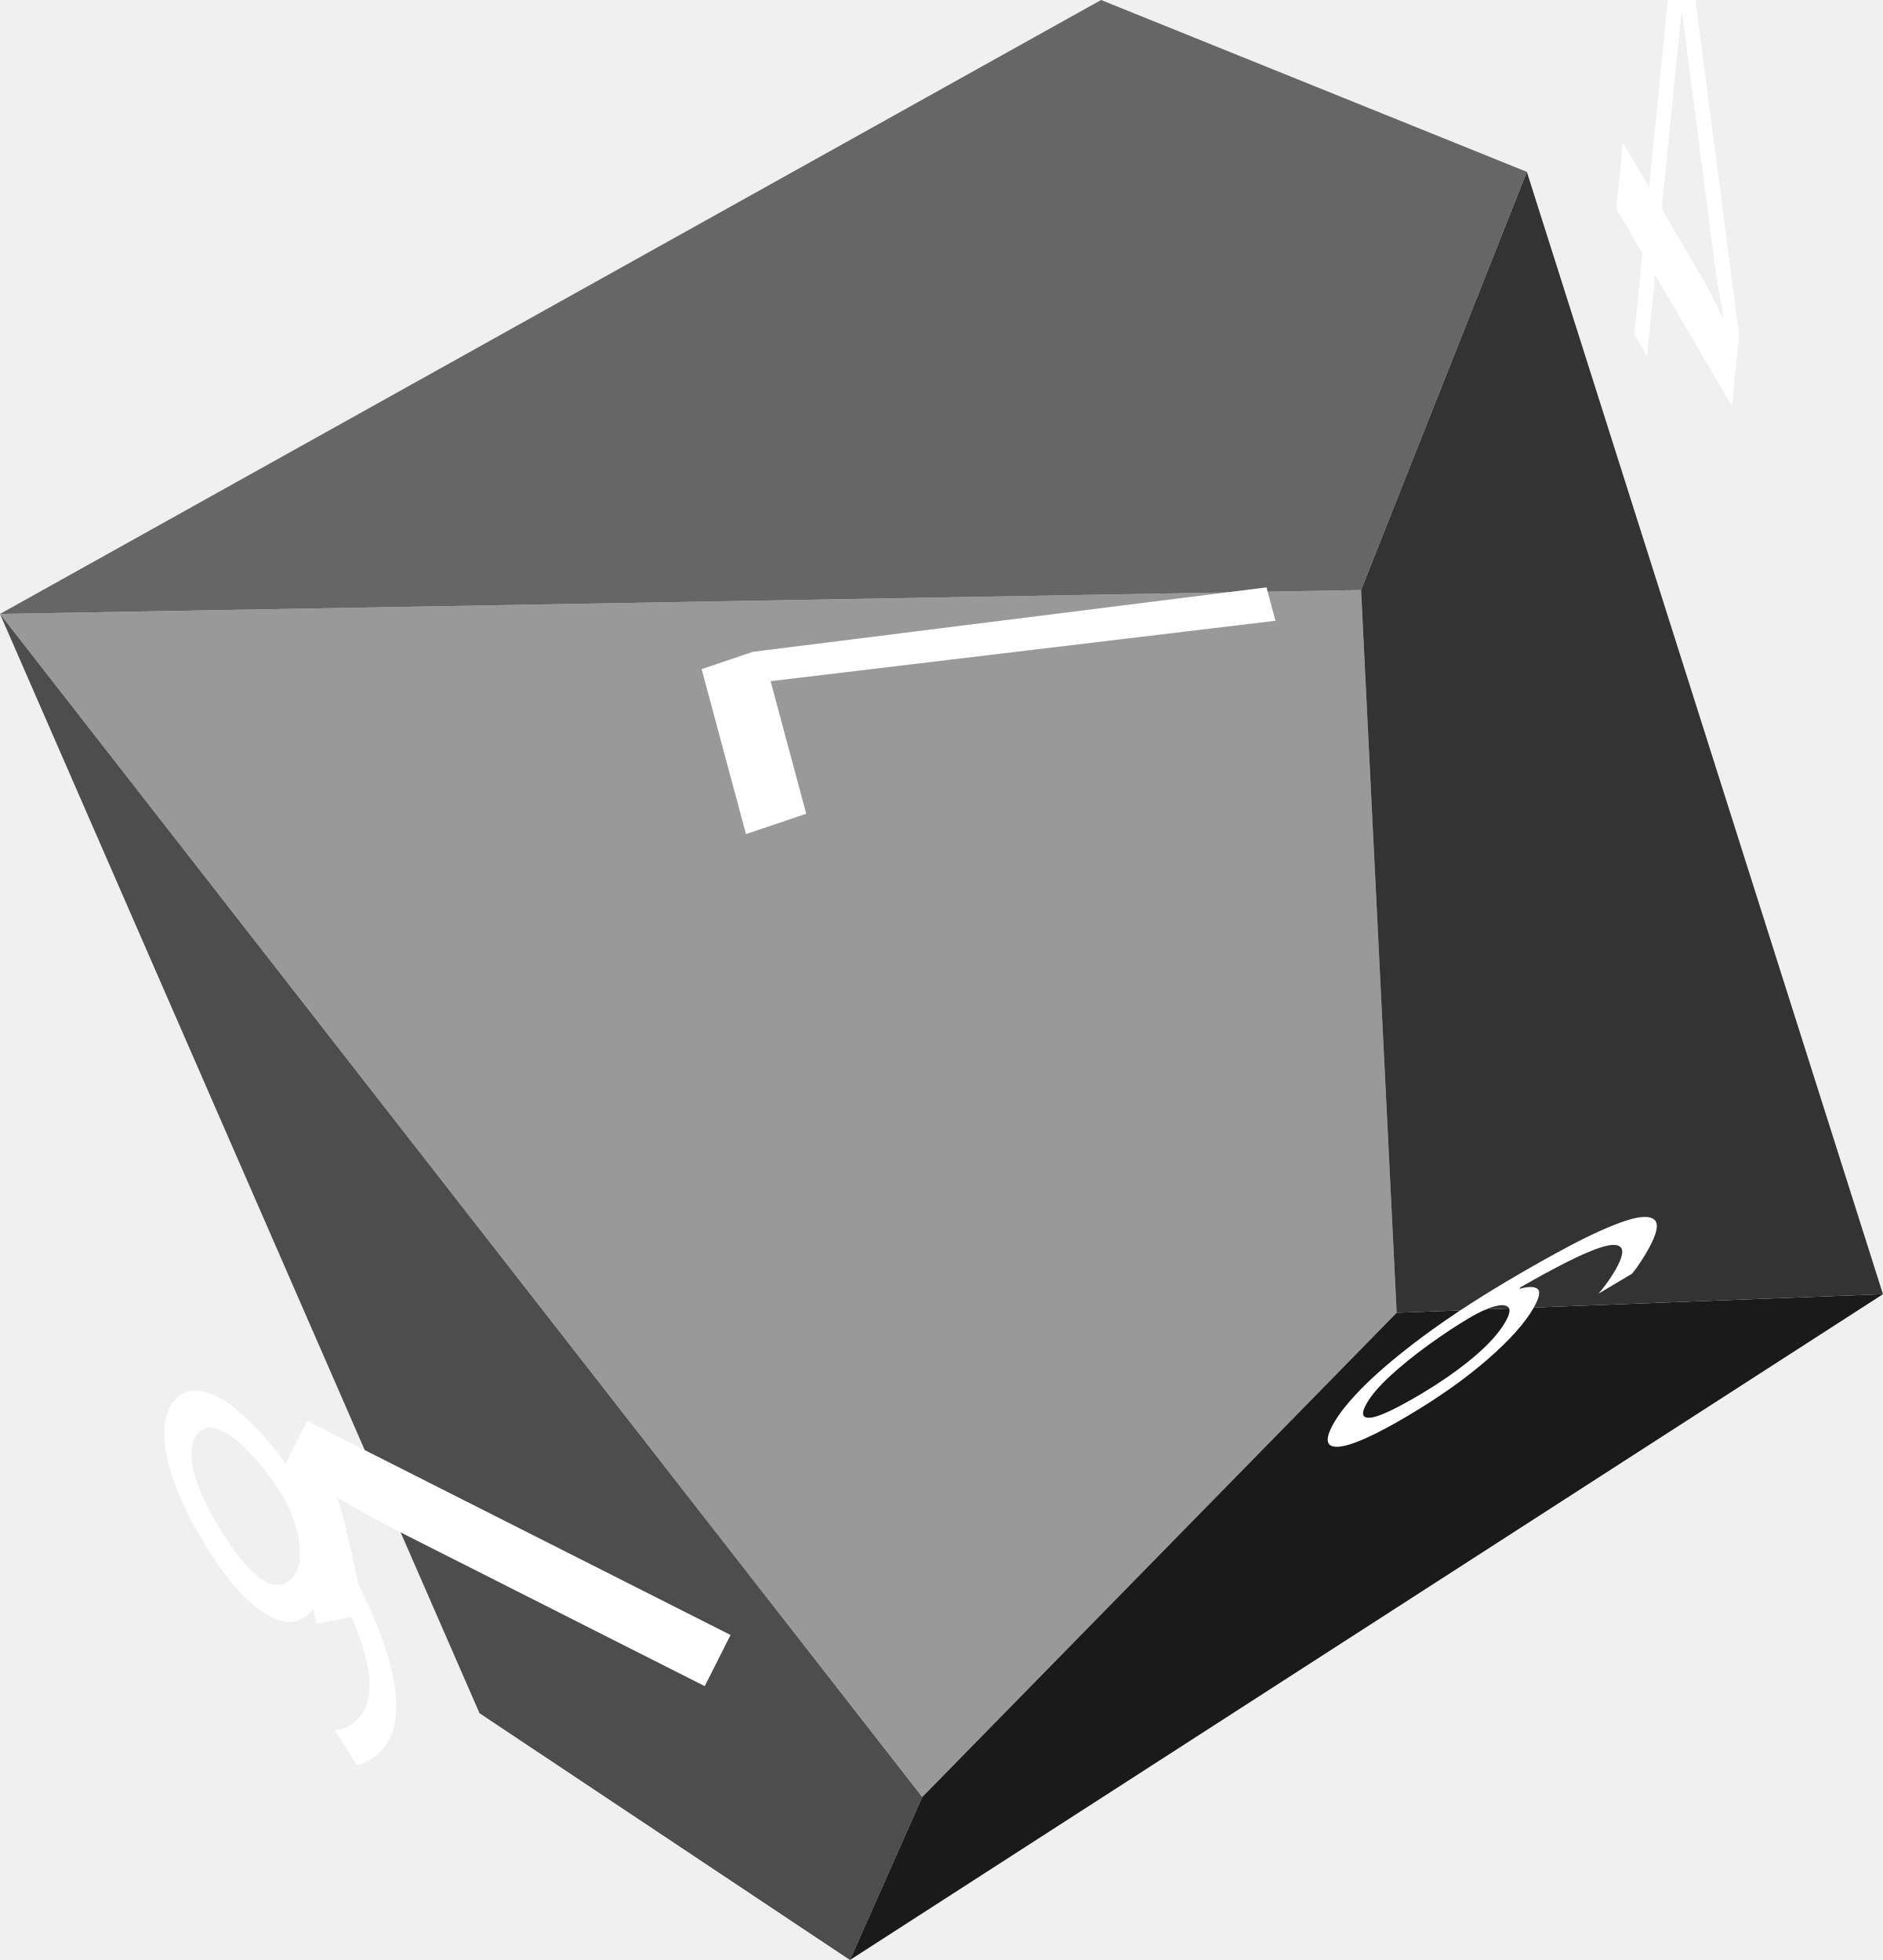
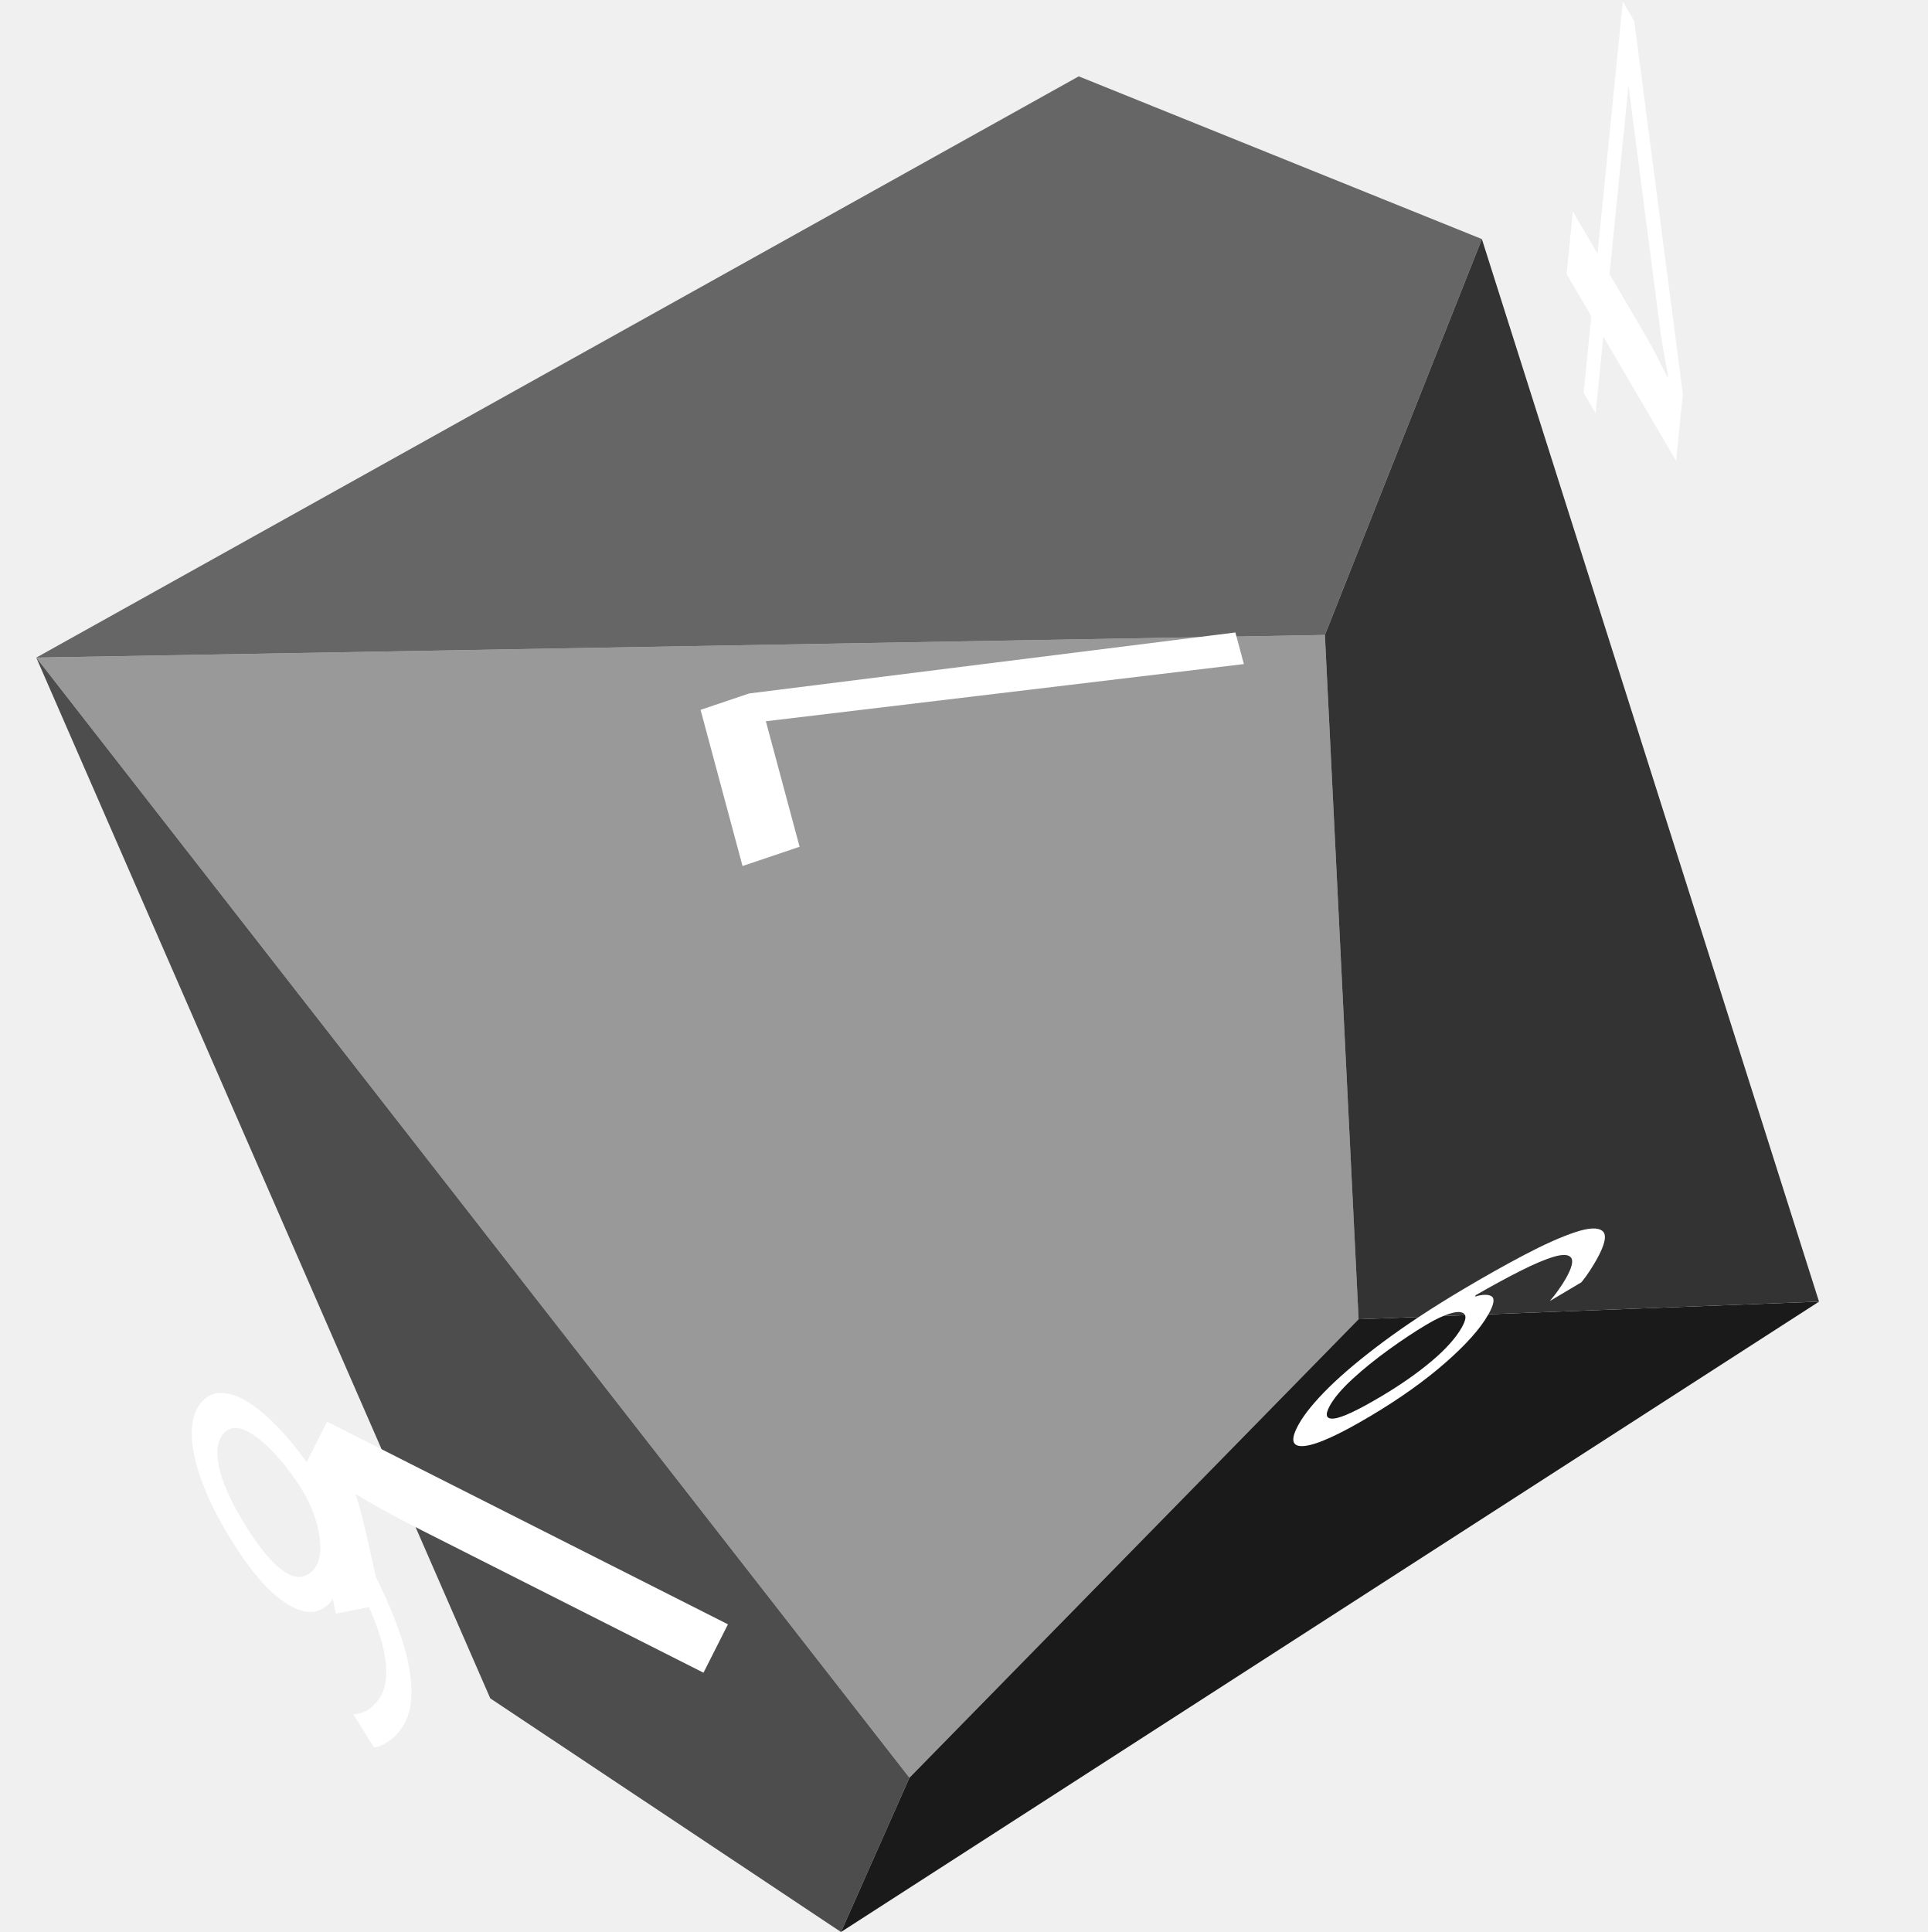
- <svg xmlns="http://www.w3.org/2000/svg" width="175.694" height="182.866" id="svg2" version="1.1">
+ <svg xmlns="http://www.w3.org/2000/svg" width="189.993" height="190.389" id="svg2" version="1.1">
  <defs id="defs4" />
-   <g id="layer1" style="display:inline" transform="translate(15.10157,8.680475)">
+   <g id="layer1" style="display:inline" transform="translate(18.67605,16.20426)">
    <g transform="matrix(0.9510565,-0.309017,0.309017,0.9510565,-162.4923,-179.4384)" id="g3140">
      <path style="fill:#999999;fill-opacity:1;stroke:none" d="M 117.439,393.995 69.709,262.423 191.18,299.546 173.503,364.701 z" id="path3142" />
      <path style="fill:#4d4d4d;fill-opacity:1;stroke:none" d="M 117.439,393.995 69.709,262.423 80.569,373.792 106.327,406.37 z" id="path3144" />
      <path style="fill:#666666;fill-opacity:1;stroke:none" d="M 191.18,299.546 217.949,267.221 185.119,239.694 69.709,262.423 z" id="path3146" />
      <path style="fill:#1a1a1a;fill-opacity:1;stroke:none" d="m 106.327,406.37 11.112,-12.374 56.063,-29.294 43.689,12.374 z" id="path3148" />
      <path style="fill:#333333;fill-opacity:1;stroke:none" d="m 217.192,377.075 0.758,-109.854 -26.769,32.325 -17.678,65.155 z" id="path3150" />
      <text id="text3152" y="132.64" x="-398.739" style="font-size:49.643px;font-style:normal;font-variant:normal;font-weight:normal;font-stretch:normal;text-align:center;line-height:125%;letter-spacing:0px;word-spacing:0px;writing-mode:lr-tb;text-anchor:middle;fill:#ffffff;fill-opacity:1;stroke:none;font-family:Sans;-inkscape-font-specification:Sans" xml:space="preserve" transform="matrix(0.03458261,-0.669254,1.495086,-0.01712238,0,0)">
        <tspan id="tspan3154" y="132.64" x="-398.739">7</tspan>
      </text>
      <text xml:space="preserve" style="font-size:61.994px;font-style:normal;font-variant:normal;font-weight:normal;font-stretch:normal;text-align:center;line-height:125%;letter-spacing:0px;word-spacing:0px;writing-mode:lr-tb;text-anchor:middle;fill:#ffffff;fill-opacity:1;stroke:none;font-family:Sans;-inkscape-font-specification:Sans" x="-139.178" y="338.222" id="text3156" transform="matrix(0.7048032,-0.7094029,0.7094029,0.7048032,0,0)">
        <tspan id="tspan3158" x="-139.178" y="338.222">1</tspan>
      </text>
      <text xml:space="preserve" style="font-size:33.995px;font-style:normal;font-variant:normal;font-weight:normal;font-stretch:normal;text-align:center;line-height:125%;letter-spacing:0px;word-spacing:0px;writing-mode:lr-tb;text-anchor:middle;fill:#ffffff;fill-opacity:1;stroke:none;font-family:Sans;-inkscape-font-specification:Sans" x="1.577" y="248.097" id="text3160" transform="matrix(0.6144932,-0.2603754,0.3629944,1.473548,0,0)">
        <tspan x="1.577" y="248.097" id="tspan3162">9</tspan>
      </text>
      <text id="text3164" y="-644.369" x="-107.273" style="font-size:35.744px;font-style:normal;font-variant:normal;font-weight:normal;font-stretch:normal;text-align:center;line-height:125%;letter-spacing:0px;word-spacing:0px;writing-mode:lr-tb;text-anchor:middle;fill:#ffffff;fill-opacity:1;stroke:none;font-family:Sans;-inkscape-font-specification:Sans" xml:space="preserve" transform="matrix(-0.8210765,1.868783,-0.1781543,-0.8124313,0,0)">
        <tspan id="tspan3166" y="-644.369" x="-107.273">4</tspan>
      </text>
      <text xml:space="preserve" style="font-size:24.949px;font-style:normal;font-variant:normal;font-weight:normal;font-stretch:normal;text-align:center;line-height:125%;letter-spacing:0px;word-spacing:0px;writing-mode:lr-tb;text-anchor:middle;fill:#ffffff;fill-opacity:1;stroke:none;font-family:Sans;-inkscape-font-specification:Sans" x="794.585" y="-400.947" id="text3168" transform="matrix(-0.7641239,0.7036672,-1.883609,0.4258916,0,0)">
        <tspan x="794.585" y="-400.947" id="tspan3170">6</tspan>
      </text>
    </g>
  </g>
</svg>
